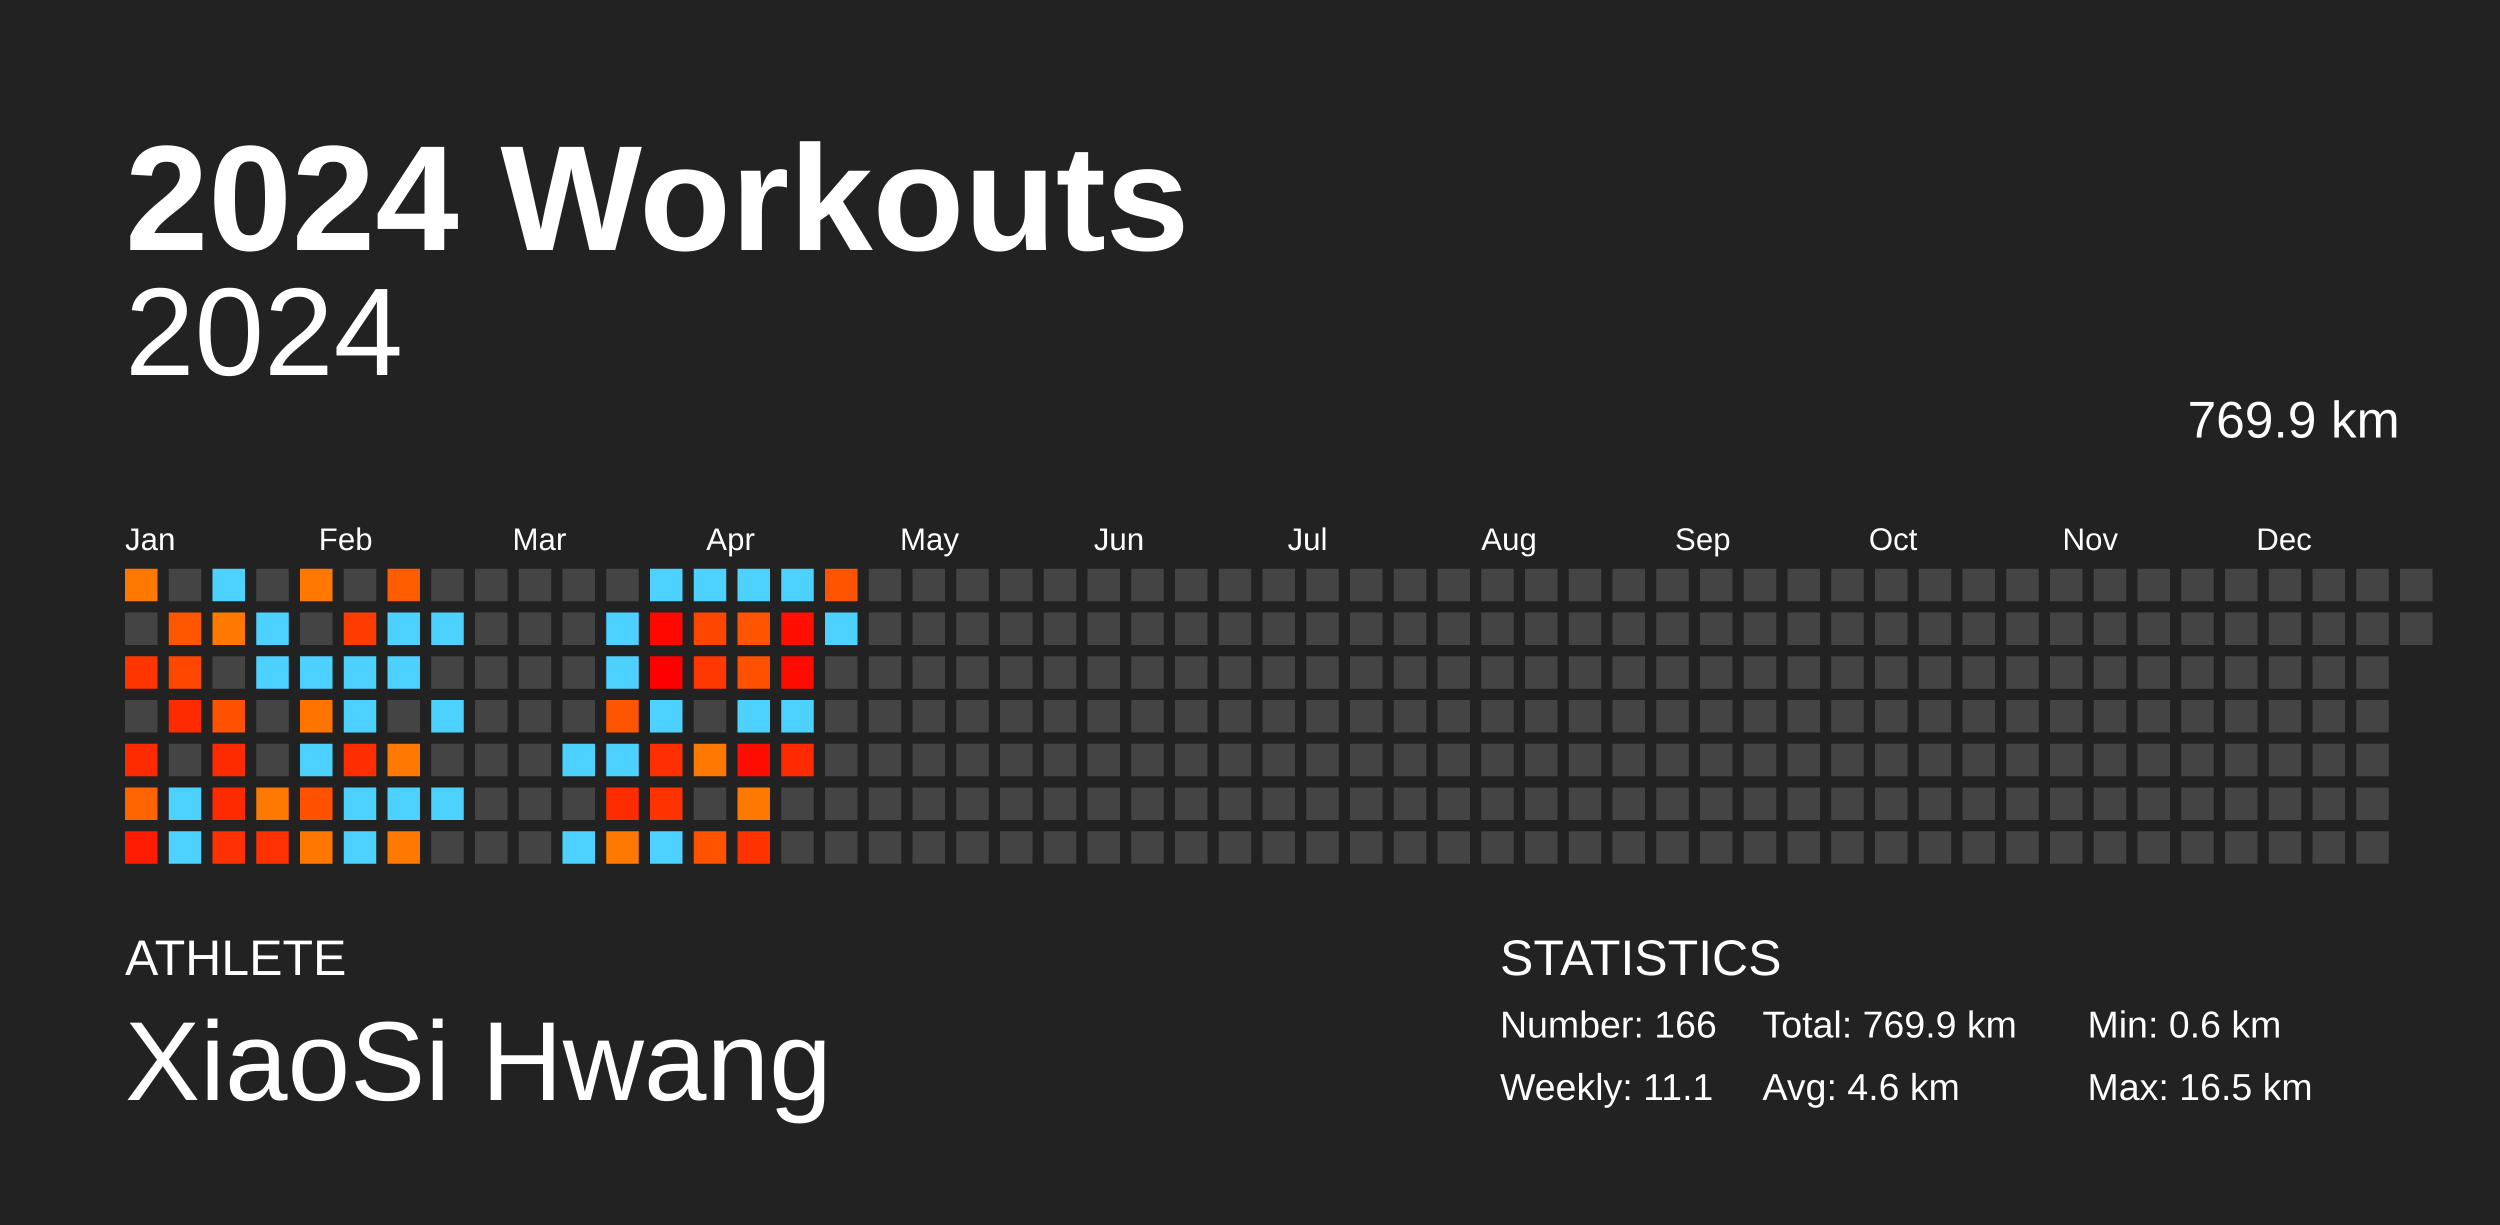
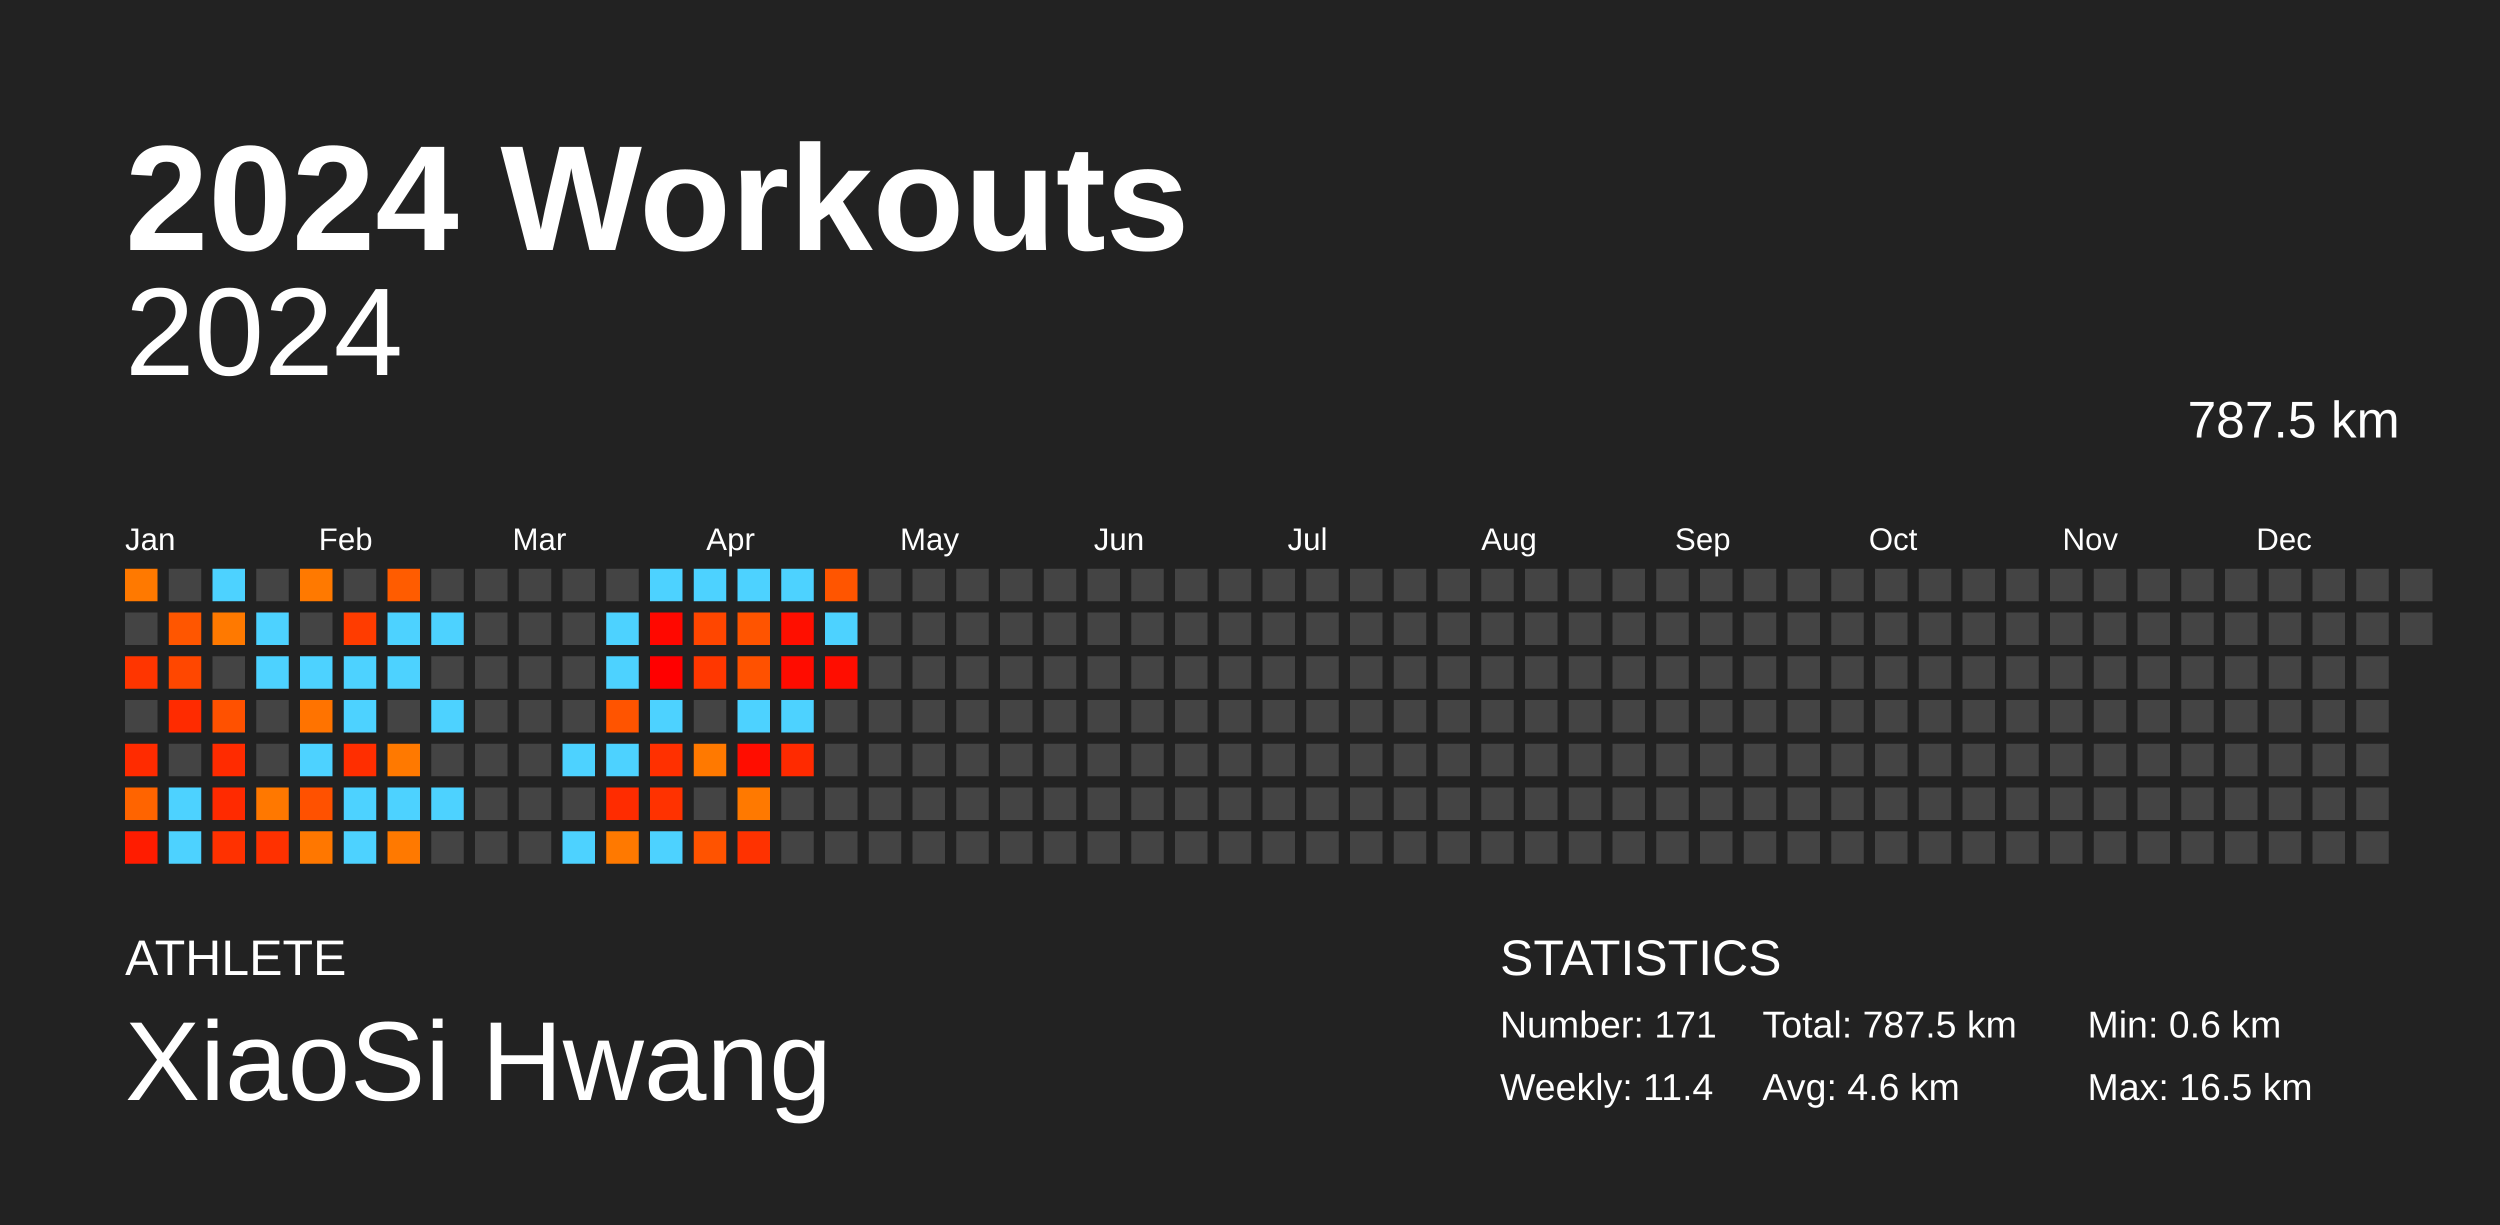
<svg xmlns="http://www.w3.org/2000/svg" baseProfile="full" height="98mm" version="1.1" viewBox="0,0,200,98" width="200mm">
  <defs />
  <rect fill="#222222" height="98" width="200" x="0" y="0" />
  <text fill="#FFFFFF" style="font-size:12px; font-family:Arial; font-weight:bold;" x="10" y="20">2024 Workouts</text>
  <text fill="#FFFFFF" style="font-size:4px; font-family:Arial" x="10" y="78">ATHLETE</text>
  <text fill="#FFFFFF" style="font-size:9px; font-family:Arial" x="10" y="88">XiaoSi Hwang</text>
  <text fill="#FFFFFF" style="font-size:4px; font-family:Arial" x="120" y="78">STATISTICS</text>
-   <text fill="#FFFFFF" style="font-size:3px; font-family:Arial" x="120" y="83">Number: 166</text>
-   <text fill="#FFFFFF" style="font-size:3px; font-family:Arial" x="120" y="88">Weekly: 11.1</text>
-   <text fill="#FFFFFF" style="font-size:3px; font-family:Arial" x="141" y="83">Total: 769.9 km</text>
+   <text fill="#FFFFFF" style="font-size:3px; font-family:Arial" x="120" y="83">Number: 171</text>
+   <text fill="#FFFFFF" style="font-size:3px; font-family:Arial" x="120" y="88">Weekly: 11.4</text>
+   <text fill="#FFFFFF" style="font-size:3px; font-family:Arial" x="141" y="83">Total: 787.5 km</text>
  <text fill="#FFFFFF" style="font-size:3px; font-family:Arial" x="141" y="88">Avg: 4.6 km</text>
  <text fill="#FFFFFF" style="font-size:3px; font-family:Arial" x="167" y="83">Min: 0.6 km</text>
  <text fill="#FFFFFF" style="font-size:3px; font-family:Arial" x="167" y="88">Max: 16.5 km</text>
  <text alignment-baseline="hanging" fill="#FFFFFF" style="font-size:10.0px; font-family:Arial;" x="10" y="30">2024</text>
-   <text alignment-baseline="hanging" fill="#FFFFFF" style="font-size:4.125px; font-family:Arial;" x="175" y="35">769.9 km</text>
+   <text alignment-baseline="hanging" fill="#FFFFFF" style="font-size:4.125px; font-family:Arial;" x="175" y="35">787.5 km</text>
  <text fill="#FFFFFF" style="font-size:2.5px; font-family:Arial" x="10.0" y="44">Jan</text>
  <text fill="#FFFFFF" style="font-size:2.5px; font-family:Arial" x="25.5" y="44">Feb</text>
  <text fill="#FFFFFF" style="font-size:2.5px; font-family:Arial" x="41.0" y="44">Mar</text>
  <text fill="#FFFFFF" style="font-size:2.5px; font-family:Arial" x="56.5" y="44">Apr</text>
  <text fill="#FFFFFF" style="font-size:2.5px; font-family:Arial" x="72.0" y="44">May</text>
  <text fill="#FFFFFF" style="font-size:2.5px; font-family:Arial" x="87.5" y="44">Jun</text>
  <text fill="#FFFFFF" style="font-size:2.5px; font-family:Arial" x="103.0" y="44">Jul</text>
  <text fill="#FFFFFF" style="font-size:2.5px; font-family:Arial" x="118.5" y="44">Aug</text>
  <text fill="#FFFFFF" style="font-size:2.5px; font-family:Arial" x="134.0" y="44">Sep</text>
  <text fill="#FFFFFF" style="font-size:2.5px; font-family:Arial" x="149.5" y="44">Oct</text>
  <text fill="#FFFFFF" style="font-size:2.5px; font-family:Arial" x="165.0" y="44">Nov</text>
  <text fill="#FFFFFF" style="font-size:2.5px; font-family:Arial" x="180.5" y="44">Dec</text>
  <rect fill="#ff7900" height="2.6" width="2.6" x="10.0" y="45.5" />
  <rect fill="#444444" height="2.6" width="2.6" x="10.0" y="49.0" />
  <rect fill="#ff3500" height="2.6" width="2.6" x="10.0" y="52.5" />
  <rect fill="#444444" height="2.6" width="2.6" x="10.0" y="56.0" />
  <rect fill="#ff2b00" height="2.6" width="2.6" x="10.0" y="59.5" />
  <rect fill="#ff6400" height="2.6" width="2.6" x="10.0" y="63.0" />
  <rect fill="#ff1c00" height="2.6" width="2.6" x="10.0" y="66.5" />
  <rect fill="#444444" height="2.6" width="2.6" x="13.5" y="45.5" />
  <rect fill="#ff5600" height="2.6" width="2.6" x="13.5" y="49.0" />
  <rect fill="#ff4700" height="2.6" width="2.6" x="13.5" y="52.5" />
  <rect fill="#ff2b00" height="2.6" width="2.6" x="13.5" y="56.0" />
  <rect fill="#444444" height="2.6" width="2.6" x="13.5" y="59.5" />
  <rect fill="#4dd2ff" height="2.6" width="2.6" x="13.5" y="63.0" />
  <rect fill="#4dd2ff" height="2.6" width="2.6" x="13.5" y="66.5" />
  <rect fill="#4dd2ff" height="2.6" width="2.6" x="17.0" y="45.5" />
  <rect fill="#ff7900" height="2.6" width="2.6" x="17.0" y="49.0" />
  <rect fill="#444444" height="2.6" width="2.6" x="17.0" y="52.5" />
  <rect fill="#ff5100" height="2.6" width="2.6" x="17.0" y="56.0" />
  <rect fill="#ff2b00" height="2.6" width="2.6" x="17.0" y="59.5" />
  <rect fill="#ff2a00" height="2.6" width="2.6" x="17.0" y="63.0" />
  <rect fill="#ff3100" height="2.6" width="2.6" x="17.0" y="66.5" />
  <rect fill="#444444" height="2.6" width="2.6" x="20.5" y="45.5" />
  <rect fill="#4dd2ff" height="2.6" width="2.6" x="20.5" y="49.0" />
  <rect fill="#4dd2ff" height="2.6" width="2.6" x="20.5" y="52.5" />
  <rect fill="#444444" height="2.6" width="2.6" x="20.5" y="56.0" />
  <rect fill="#444444" height="2.6" width="2.6" x="20.5" y="59.5" />
  <rect fill="#ff7800" height="2.6" width="2.6" x="20.5" y="63.0" />
  <rect fill="#ff3100" height="2.6" width="2.6" x="20.5" y="66.5" />
  <rect fill="#ff7900" height="2.6" width="2.6" x="24.0" y="45.5" />
  <rect fill="#444444" height="2.6" width="2.6" x="24.0" y="49.0" />
  <rect fill="#4dd2ff" height="2.6" width="2.6" x="24.0" y="52.5" />
  <rect fill="#ff7300" height="2.6" width="2.6" x="24.0" y="56.0" />
  <rect fill="#4dd2ff" height="2.6" width="2.6" x="24.0" y="59.5" />
  <rect fill="#ff5100" height="2.6" width="2.6" x="24.0" y="63.0" />
  <rect fill="#ff7700" height="2.6" width="2.6" x="24.0" y="66.5" />
  <rect fill="#444444" height="2.6" width="2.6" x="27.5" y="45.5" />
  <rect fill="#ff3c00" height="2.6" width="2.6" x="27.5" y="49.0" />
  <rect fill="#4dd2ff" height="2.6" width="2.6" x="27.5" y="52.5" />
  <rect fill="#4dd2ff" height="2.6" width="2.6" x="27.5" y="56.0" />
  <rect fill="#ff2e00" height="2.6" width="2.6" x="27.5" y="59.5" />
  <rect fill="#4dd2ff" height="2.6" width="2.6" x="27.5" y="63.0" />
  <rect fill="#4dd2ff" height="2.6" width="2.6" x="27.5" y="66.5" />
  <rect fill="#ff5c00" height="2.6" width="2.6" x="31.0" y="45.5" />
  <rect fill="#4dd2ff" height="2.6" width="2.6" x="31.0" y="49.0" />
  <rect fill="#4dd2ff" height="2.6" width="2.6" x="31.0" y="52.5" />
  <rect fill="#444444" height="2.6" width="2.6" x="31.0" y="56.0" />
  <rect fill="#ff7900" height="2.6" width="2.6" x="31.0" y="59.5" />
  <rect fill="#4dd2ff" height="2.6" width="2.6" x="31.0" y="63.0" />
  <rect fill="#ff7900" height="2.6" width="2.6" x="31.0" y="66.5" />
  <rect fill="#444444" height="2.6" width="2.6" x="34.5" y="45.5" />
  <rect fill="#4dd2ff" height="2.6" width="2.6" x="34.5" y="49.0" />
  <rect fill="#444444" height="2.6" width="2.6" x="34.5" y="52.5" />
  <rect fill="#4dd2ff" height="2.6" width="2.6" x="34.5" y="56.0" />
  <rect fill="#444444" height="2.6" width="2.6" x="34.5" y="59.5" />
  <rect fill="#4dd2ff" height="2.6" width="2.6" x="34.5" y="63.0" />
  <rect fill="#444444" height="2.6" width="2.6" x="34.5" y="66.5" />
  <rect fill="#444444" height="2.6" width="2.6" x="38.0" y="45.5" />
  <rect fill="#444444" height="2.6" width="2.6" x="38.0" y="49.0" />
  <rect fill="#444444" height="2.6" width="2.6" x="38.0" y="52.5" />
  <rect fill="#444444" height="2.6" width="2.6" x="38.0" y="56.0" />
  <rect fill="#444444" height="2.6" width="2.6" x="38.0" y="59.5" />
  <rect fill="#444444" height="2.6" width="2.6" x="38.0" y="63.0" />
  <rect fill="#444444" height="2.6" width="2.6" x="38.0" y="66.5" />
  <rect fill="#444444" height="2.6" width="2.6" x="41.5" y="45.5" />
  <rect fill="#444444" height="2.6" width="2.6" x="41.5" y="49.0" />
  <rect fill="#444444" height="2.6" width="2.6" x="41.5" y="52.5" />
  <rect fill="#444444" height="2.6" width="2.6" x="41.5" y="56.0" />
  <rect fill="#444444" height="2.6" width="2.6" x="41.5" y="59.5" />
  <rect fill="#444444" height="2.6" width="2.6" x="41.5" y="63.0" />
  <rect fill="#444444" height="2.6" width="2.6" x="41.5" y="66.5" />
  <rect fill="#444444" height="2.6" width="2.6" x="45.0" y="45.5" />
  <rect fill="#444444" height="2.6" width="2.6" x="45.0" y="49.0" />
  <rect fill="#444444" height="2.6" width="2.6" x="45.0" y="52.5" />
  <rect fill="#444444" height="2.6" width="2.6" x="45.0" y="56.0" />
  <rect fill="#4dd2ff" height="2.6" width="2.6" x="45.0" y="59.5" />
  <rect fill="#444444" height="2.6" width="2.6" x="45.0" y="63.0" />
  <rect fill="#4dd2ff" height="2.6" width="2.6" x="45.0" y="66.5" />
  <rect fill="#444444" height="2.6" width="2.6" x="48.5" y="45.5" />
  <rect fill="#4dd2ff" height="2.6" width="2.6" x="48.5" y="49.0" />
  <rect fill="#4dd2ff" height="2.6" width="2.6" x="48.5" y="52.5" />
  <rect fill="#ff5400" height="2.6" width="2.6" x="48.5" y="56.0" />
  <rect fill="#4dd2ff" height="2.6" width="2.6" x="48.5" y="59.5" />
  <rect fill="#ff2c00" height="2.6" width="2.6" x="48.5" y="63.0" />
  <rect fill="#ff7900" height="2.6" width="2.6" x="48.5" y="66.5" />
  <rect fill="#4dd2ff" height="2.6" width="2.6" x="52.0" y="45.5" />
  <rect fill="#ff0800" height="2.6" width="2.6" x="52.0" y="49.0" />
  <rect fill="#ff0000" height="2.6" width="2.6" x="52.0" y="52.5" />
  <rect fill="#4dd2ff" height="2.6" width="2.6" x="52.0" y="56.0" />
  <rect fill="#ff3000" height="2.6" width="2.6" x="52.0" y="59.5" />
  <rect fill="#ff3200" height="2.6" width="2.6" x="52.0" y="63.0" />
  <rect fill="#4dd2ff" height="2.6" width="2.6" x="52.0" y="66.5" />
  <rect fill="#4dd2ff" height="2.6" width="2.6" x="55.5" y="45.5" />
  <rect fill="#ff4600" height="2.6" width="2.6" x="55.5" y="49.0" />
  <rect fill="#ff3700" height="2.6" width="2.6" x="55.5" y="52.5" />
  <rect fill="#444444" height="2.6" width="2.6" x="55.5" y="56.0" />
  <rect fill="#ff7900" height="2.6" width="2.6" x="55.5" y="59.5" />
  <rect fill="#444444" height="2.6" width="2.6" x="55.5" y="63.0" />
  <rect fill="#ff5300" height="2.6" width="2.6" x="55.5" y="66.5" />
  <rect fill="#4dd2ff" height="2.6" width="2.6" x="59.0" y="45.5" />
  <rect fill="#ff5400" height="2.6" width="2.6" x="59.0" y="49.0" />
  <rect fill="#ff5100" height="2.6" width="2.6" x="59.0" y="52.5" />
  <rect fill="#4dd2ff" height="2.6" width="2.6" x="59.0" y="56.0" />
  <rect fill="#ff0d00" height="2.6" width="2.6" x="59.0" y="59.5" />
  <rect fill="#ff7900" height="2.6" width="2.6" x="59.0" y="63.0" />
  <rect fill="#ff3200" height="2.6" width="2.6" x="59.0" y="66.5" />
  <rect fill="#4dd2ff" height="2.6" width="2.6" x="62.5" y="45.5" />
  <rect fill="#ff0f00" height="2.6" width="2.6" x="62.5" y="49.0" />
  <rect fill="#ff0c00" height="2.6" width="2.6" x="62.5" y="52.5" />
  <rect fill="#4dd2ff" height="2.6" width="2.6" x="62.5" y="56.0" />
  <rect fill="#ff2a00" height="2.6" width="2.6" x="62.5" y="59.5" />
  <rect fill="#444444" height="2.6" width="2.6" x="62.5" y="63.0" />
  <rect fill="#444444" height="2.6" width="2.6" x="62.5" y="66.5" />
  <rect fill="#ff5500" height="2.6" width="2.6" x="66.0" y="45.5" />
  <rect fill="#4dd2ff" height="2.6" width="2.6" x="66.0" y="49.0" />
-   <rect fill="#444444" height="2.6" width="2.6" x="66.0" y="52.5" />
+   <rect fill="#ff0d00" height="2.6" width="2.6" x="66.0" y="52.5" />
  <rect fill="#444444" height="2.6" width="2.6" x="66.0" y="56.0" />
  <rect fill="#444444" height="2.6" width="2.6" x="66.0" y="59.5" />
  <rect fill="#444444" height="2.6" width="2.6" x="66.0" y="63.0" />
  <rect fill="#444444" height="2.6" width="2.6" x="66.0" y="66.5" />
  <rect fill="#444444" height="2.6" width="2.6" x="69.5" y="45.5" />
  <rect fill="#444444" height="2.6" width="2.6" x="69.5" y="49.0" />
  <rect fill="#444444" height="2.6" width="2.6" x="69.5" y="52.5" />
  <rect fill="#444444" height="2.6" width="2.6" x="69.5" y="56.0" />
  <rect fill="#444444" height="2.6" width="2.6" x="69.5" y="59.5" />
  <rect fill="#444444" height="2.6" width="2.6" x="69.5" y="63.0" />
  <rect fill="#444444" height="2.6" width="2.6" x="69.5" y="66.5" />
  <rect fill="#444444" height="2.6" width="2.6" x="73.0" y="45.5" />
  <rect fill="#444444" height="2.6" width="2.6" x="73.0" y="49.0" />
  <rect fill="#444444" height="2.6" width="2.6" x="73.0" y="52.5" />
  <rect fill="#444444" height="2.6" width="2.6" x="73.0" y="56.0" />
  <rect fill="#444444" height="2.6" width="2.6" x="73.0" y="59.5" />
  <rect fill="#444444" height="2.6" width="2.6" x="73.0" y="63.0" />
  <rect fill="#444444" height="2.6" width="2.6" x="73.0" y="66.5" />
  <rect fill="#444444" height="2.6" width="2.6" x="76.5" y="45.5" />
  <rect fill="#444444" height="2.6" width="2.6" x="76.5" y="49.0" />
  <rect fill="#444444" height="2.6" width="2.6" x="76.5" y="52.5" />
  <rect fill="#444444" height="2.6" width="2.6" x="76.5" y="56.0" />
  <rect fill="#444444" height="2.6" width="2.6" x="76.5" y="59.5" />
  <rect fill="#444444" height="2.6" width="2.6" x="76.5" y="63.0" />
  <rect fill="#444444" height="2.6" width="2.6" x="76.5" y="66.5" />
  <rect fill="#444444" height="2.6" width="2.6" x="80.0" y="45.5" />
  <rect fill="#444444" height="2.6" width="2.6" x="80.0" y="49.0" />
  <rect fill="#444444" height="2.6" width="2.6" x="80.0" y="52.5" />
  <rect fill="#444444" height="2.6" width="2.6" x="80.0" y="56.0" />
  <rect fill="#444444" height="2.6" width="2.6" x="80.0" y="59.5" />
  <rect fill="#444444" height="2.6" width="2.6" x="80.0" y="63.0" />
  <rect fill="#444444" height="2.6" width="2.6" x="80.0" y="66.5" />
  <rect fill="#444444" height="2.6" width="2.6" x="83.5" y="45.5" />
  <rect fill="#444444" height="2.6" width="2.6" x="83.5" y="49.0" />
  <rect fill="#444444" height="2.6" width="2.6" x="83.5" y="52.5" />
  <rect fill="#444444" height="2.6" width="2.6" x="83.5" y="56.0" />
  <rect fill="#444444" height="2.6" width="2.6" x="83.5" y="59.5" />
  <rect fill="#444444" height="2.6" width="2.6" x="83.5" y="63.0" />
  <rect fill="#444444" height="2.6" width="2.6" x="83.5" y="66.5" />
  <rect fill="#444444" height="2.6" width="2.6" x="87.0" y="45.5" />
  <rect fill="#444444" height="2.6" width="2.6" x="87.0" y="49.0" />
  <rect fill="#444444" height="2.6" width="2.6" x="87.0" y="52.5" />
  <rect fill="#444444" height="2.6" width="2.6" x="87.0" y="56.0" />
  <rect fill="#444444" height="2.6" width="2.6" x="87.0" y="59.5" />
  <rect fill="#444444" height="2.6" width="2.6" x="87.0" y="63.0" />
  <rect fill="#444444" height="2.6" width="2.6" x="87.0" y="66.5" />
  <rect fill="#444444" height="2.6" width="2.6" x="90.5" y="45.5" />
  <rect fill="#444444" height="2.6" width="2.6" x="90.5" y="49.0" />
  <rect fill="#444444" height="2.6" width="2.6" x="90.5" y="52.5" />
  <rect fill="#444444" height="2.6" width="2.6" x="90.5" y="56.0" />
  <rect fill="#444444" height="2.6" width="2.6" x="90.5" y="59.5" />
  <rect fill="#444444" height="2.6" width="2.6" x="90.5" y="63.0" />
  <rect fill="#444444" height="2.6" width="2.6" x="90.5" y="66.5" />
  <rect fill="#444444" height="2.6" width="2.6" x="94.0" y="45.5" />
  <rect fill="#444444" height="2.6" width="2.6" x="94.0" y="49.0" />
  <rect fill="#444444" height="2.6" width="2.6" x="94.0" y="52.5" />
  <rect fill="#444444" height="2.6" width="2.6" x="94.0" y="56.0" />
  <rect fill="#444444" height="2.6" width="2.6" x="94.0" y="59.5" />
  <rect fill="#444444" height="2.6" width="2.6" x="94.0" y="63.0" />
  <rect fill="#444444" height="2.6" width="2.6" x="94.0" y="66.5" />
  <rect fill="#444444" height="2.6" width="2.6" x="97.5" y="45.5" />
  <rect fill="#444444" height="2.6" width="2.6" x="97.5" y="49.0" />
  <rect fill="#444444" height="2.6" width="2.6" x="97.5" y="52.5" />
  <rect fill="#444444" height="2.6" width="2.6" x="97.5" y="56.0" />
  <rect fill="#444444" height="2.6" width="2.6" x="97.5" y="59.5" />
  <rect fill="#444444" height="2.6" width="2.6" x="97.5" y="63.0" />
  <rect fill="#444444" height="2.6" width="2.6" x="97.5" y="66.5" />
  <rect fill="#444444" height="2.6" width="2.6" x="101.0" y="45.5" />
  <rect fill="#444444" height="2.6" width="2.6" x="101.0" y="49.0" />
  <rect fill="#444444" height="2.6" width="2.6" x="101.0" y="52.5" />
  <rect fill="#444444" height="2.6" width="2.6" x="101.0" y="56.0" />
  <rect fill="#444444" height="2.6" width="2.6" x="101.0" y="59.5" />
  <rect fill="#444444" height="2.6" width="2.6" x="101.0" y="63.0" />
  <rect fill="#444444" height="2.6" width="2.6" x="101.0" y="66.5" />
  <rect fill="#444444" height="2.6" width="2.6" x="104.5" y="45.5" />
  <rect fill="#444444" height="2.6" width="2.6" x="104.5" y="49.0" />
  <rect fill="#444444" height="2.6" width="2.6" x="104.5" y="52.5" />
  <rect fill="#444444" height="2.6" width="2.6" x="104.5" y="56.0" />
  <rect fill="#444444" height="2.6" width="2.6" x="104.5" y="59.5" />
  <rect fill="#444444" height="2.6" width="2.6" x="104.5" y="63.0" />
  <rect fill="#444444" height="2.6" width="2.6" x="104.5" y="66.5" />
  <rect fill="#444444" height="2.6" width="2.6" x="108.0" y="45.5" />
  <rect fill="#444444" height="2.6" width="2.6" x="108.0" y="49.0" />
  <rect fill="#444444" height="2.6" width="2.6" x="108.0" y="52.5" />
  <rect fill="#444444" height="2.6" width="2.6" x="108.0" y="56.0" />
  <rect fill="#444444" height="2.6" width="2.6" x="108.0" y="59.5" />
  <rect fill="#444444" height="2.6" width="2.6" x="108.0" y="63.0" />
  <rect fill="#444444" height="2.6" width="2.6" x="108.0" y="66.5" />
  <rect fill="#444444" height="2.6" width="2.6" x="111.5" y="45.5" />
  <rect fill="#444444" height="2.6" width="2.6" x="111.5" y="49.0" />
  <rect fill="#444444" height="2.6" width="2.6" x="111.5" y="52.5" />
  <rect fill="#444444" height="2.6" width="2.6" x="111.5" y="56.0" />
  <rect fill="#444444" height="2.6" width="2.6" x="111.5" y="59.5" />
  <rect fill="#444444" height="2.6" width="2.6" x="111.5" y="63.0" />
  <rect fill="#444444" height="2.6" width="2.6" x="111.5" y="66.5" />
  <rect fill="#444444" height="2.6" width="2.6" x="115.0" y="45.5" />
  <rect fill="#444444" height="2.6" width="2.6" x="115.0" y="49.0" />
  <rect fill="#444444" height="2.6" width="2.6" x="115.0" y="52.5" />
  <rect fill="#444444" height="2.6" width="2.6" x="115.0" y="56.0" />
  <rect fill="#444444" height="2.6" width="2.6" x="115.0" y="59.5" />
  <rect fill="#444444" height="2.6" width="2.6" x="115.0" y="63.0" />
  <rect fill="#444444" height="2.6" width="2.6" x="115.0" y="66.5" />
  <rect fill="#444444" height="2.6" width="2.6" x="118.5" y="45.5" />
  <rect fill="#444444" height="2.6" width="2.6" x="118.5" y="49.0" />
  <rect fill="#444444" height="2.6" width="2.6" x="118.5" y="52.5" />
  <rect fill="#444444" height="2.6" width="2.6" x="118.5" y="56.0" />
  <rect fill="#444444" height="2.6" width="2.6" x="118.5" y="59.5" />
  <rect fill="#444444" height="2.6" width="2.6" x="118.5" y="63.0" />
  <rect fill="#444444" height="2.6" width="2.6" x="118.5" y="66.5" />
  <rect fill="#444444" height="2.6" width="2.6" x="122.0" y="45.5" />
  <rect fill="#444444" height="2.6" width="2.6" x="122.0" y="49.0" />
  <rect fill="#444444" height="2.6" width="2.6" x="122.0" y="52.5" />
  <rect fill="#444444" height="2.6" width="2.6" x="122.0" y="56.0" />
  <rect fill="#444444" height="2.6" width="2.6" x="122.0" y="59.5" />
  <rect fill="#444444" height="2.6" width="2.6" x="122.0" y="63.0" />
  <rect fill="#444444" height="2.6" width="2.6" x="122.0" y="66.5" />
  <rect fill="#444444" height="2.6" width="2.6" x="125.5" y="45.5" />
  <rect fill="#444444" height="2.6" width="2.6" x="125.5" y="49.0" />
  <rect fill="#444444" height="2.6" width="2.6" x="125.5" y="52.5" />
  <rect fill="#444444" height="2.6" width="2.6" x="125.5" y="56.0" />
  <rect fill="#444444" height="2.6" width="2.6" x="125.5" y="59.5" />
  <rect fill="#444444" height="2.6" width="2.6" x="125.5" y="63.0" />
  <rect fill="#444444" height="2.6" width="2.6" x="125.5" y="66.5" />
  <rect fill="#444444" height="2.6" width="2.6" x="129.0" y="45.5" />
  <rect fill="#444444" height="2.6" width="2.6" x="129.0" y="49.0" />
  <rect fill="#444444" height="2.6" width="2.6" x="129.0" y="52.5" />
  <rect fill="#444444" height="2.6" width="2.6" x="129.0" y="56.0" />
  <rect fill="#444444" height="2.6" width="2.6" x="129.0" y="59.5" />
  <rect fill="#444444" height="2.6" width="2.6" x="129.0" y="63.0" />
  <rect fill="#444444" height="2.6" width="2.6" x="129.0" y="66.5" />
  <rect fill="#444444" height="2.6" width="2.6" x="132.5" y="45.5" />
  <rect fill="#444444" height="2.6" width="2.6" x="132.5" y="49.0" />
  <rect fill="#444444" height="2.6" width="2.6" x="132.5" y="52.5" />
  <rect fill="#444444" height="2.6" width="2.6" x="132.5" y="56.0" />
  <rect fill="#444444" height="2.6" width="2.6" x="132.5" y="59.5" />
  <rect fill="#444444" height="2.6" width="2.6" x="132.5" y="63.0" />
  <rect fill="#444444" height="2.6" width="2.6" x="132.5" y="66.5" />
  <rect fill="#444444" height="2.6" width="2.6" x="136.0" y="45.5" />
  <rect fill="#444444" height="2.6" width="2.6" x="136.0" y="49.0" />
  <rect fill="#444444" height="2.6" width="2.6" x="136.0" y="52.5" />
  <rect fill="#444444" height="2.6" width="2.6" x="136.0" y="56.0" />
  <rect fill="#444444" height="2.6" width="2.6" x="136.0" y="59.5" />
  <rect fill="#444444" height="2.6" width="2.6" x="136.0" y="63.0" />
  <rect fill="#444444" height="2.6" width="2.6" x="136.0" y="66.5" />
  <rect fill="#444444" height="2.6" width="2.6" x="139.5" y="45.5" />
  <rect fill="#444444" height="2.6" width="2.6" x="139.5" y="49.0" />
  <rect fill="#444444" height="2.6" width="2.6" x="139.5" y="52.5" />
  <rect fill="#444444" height="2.6" width="2.6" x="139.5" y="56.0" />
  <rect fill="#444444" height="2.6" width="2.6" x="139.5" y="59.5" />
  <rect fill="#444444" height="2.6" width="2.6" x="139.5" y="63.0" />
  <rect fill="#444444" height="2.6" width="2.6" x="139.5" y="66.5" />
  <rect fill="#444444" height="2.6" width="2.6" x="143.0" y="45.5" />
  <rect fill="#444444" height="2.6" width="2.6" x="143.0" y="49.0" />
  <rect fill="#444444" height="2.6" width="2.6" x="143.0" y="52.5" />
  <rect fill="#444444" height="2.6" width="2.6" x="143.0" y="56.0" />
  <rect fill="#444444" height="2.6" width="2.6" x="143.0" y="59.5" />
  <rect fill="#444444" height="2.6" width="2.6" x="143.0" y="63.0" />
  <rect fill="#444444" height="2.6" width="2.6" x="143.0" y="66.5" />
  <rect fill="#444444" height="2.6" width="2.6" x="146.5" y="45.5" />
  <rect fill="#444444" height="2.6" width="2.6" x="146.5" y="49.0" />
  <rect fill="#444444" height="2.6" width="2.6" x="146.5" y="52.5" />
  <rect fill="#444444" height="2.6" width="2.6" x="146.5" y="56.0" />
  <rect fill="#444444" height="2.6" width="2.6" x="146.5" y="59.5" />
  <rect fill="#444444" height="2.6" width="2.6" x="146.5" y="63.0" />
  <rect fill="#444444" height="2.6" width="2.6" x="146.5" y="66.5" />
  <rect fill="#444444" height="2.6" width="2.6" x="150.0" y="45.5" />
  <rect fill="#444444" height="2.6" width="2.6" x="150.0" y="49.0" />
  <rect fill="#444444" height="2.6" width="2.6" x="150.0" y="52.5" />
  <rect fill="#444444" height="2.6" width="2.6" x="150.0" y="56.0" />
  <rect fill="#444444" height="2.6" width="2.6" x="150.0" y="59.5" />
  <rect fill="#444444" height="2.6" width="2.6" x="150.0" y="63.0" />
  <rect fill="#444444" height="2.6" width="2.6" x="150.0" y="66.5" />
  <rect fill="#444444" height="2.6" width="2.6" x="153.5" y="45.5" />
  <rect fill="#444444" height="2.6" width="2.6" x="153.5" y="49.0" />
  <rect fill="#444444" height="2.6" width="2.6" x="153.5" y="52.5" />
  <rect fill="#444444" height="2.6" width="2.6" x="153.5" y="56.0" />
  <rect fill="#444444" height="2.6" width="2.6" x="153.5" y="59.5" />
  <rect fill="#444444" height="2.6" width="2.6" x="153.5" y="63.0" />
  <rect fill="#444444" height="2.6" width="2.6" x="153.5" y="66.5" />
  <rect fill="#444444" height="2.6" width="2.6" x="157.0" y="45.5" />
  <rect fill="#444444" height="2.6" width="2.6" x="157.0" y="49.0" />
  <rect fill="#444444" height="2.6" width="2.6" x="157.0" y="52.5" />
  <rect fill="#444444" height="2.6" width="2.6" x="157.0" y="56.0" />
  <rect fill="#444444" height="2.6" width="2.6" x="157.0" y="59.5" />
  <rect fill="#444444" height="2.6" width="2.6" x="157.0" y="63.0" />
  <rect fill="#444444" height="2.6" width="2.6" x="157.0" y="66.5" />
  <rect fill="#444444" height="2.6" width="2.6" x="160.5" y="45.5" />
  <rect fill="#444444" height="2.6" width="2.6" x="160.5" y="49.0" />
  <rect fill="#444444" height="2.6" width="2.6" x="160.5" y="52.5" />
  <rect fill="#444444" height="2.6" width="2.6" x="160.5" y="56.0" />
  <rect fill="#444444" height="2.6" width="2.6" x="160.5" y="59.5" />
  <rect fill="#444444" height="2.6" width="2.6" x="160.5" y="63.0" />
  <rect fill="#444444" height="2.6" width="2.6" x="160.5" y="66.5" />
  <rect fill="#444444" height="2.6" width="2.6" x="164.0" y="45.5" />
  <rect fill="#444444" height="2.6" width="2.6" x="164.0" y="49.0" />
  <rect fill="#444444" height="2.6" width="2.6" x="164.0" y="52.5" />
  <rect fill="#444444" height="2.6" width="2.6" x="164.0" y="56.0" />
  <rect fill="#444444" height="2.6" width="2.6" x="164.0" y="59.5" />
  <rect fill="#444444" height="2.6" width="2.6" x="164.0" y="63.0" />
  <rect fill="#444444" height="2.6" width="2.6" x="164.0" y="66.5" />
  <rect fill="#444444" height="2.6" width="2.6" x="167.5" y="45.5" />
  <rect fill="#444444" height="2.6" width="2.6" x="167.5" y="49.0" />
  <rect fill="#444444" height="2.6" width="2.6" x="167.5" y="52.5" />
  <rect fill="#444444" height="2.6" width="2.6" x="167.5" y="56.0" />
  <rect fill="#444444" height="2.6" width="2.6" x="167.5" y="59.5" />
  <rect fill="#444444" height="2.6" width="2.6" x="167.5" y="63.0" />
  <rect fill="#444444" height="2.6" width="2.6" x="167.5" y="66.5" />
  <rect fill="#444444" height="2.6" width="2.6" x="171.0" y="45.5" />
  <rect fill="#444444" height="2.6" width="2.6" x="171.0" y="49.0" />
  <rect fill="#444444" height="2.6" width="2.6" x="171.0" y="52.5" />
  <rect fill="#444444" height="2.6" width="2.6" x="171.0" y="56.0" />
  <rect fill="#444444" height="2.6" width="2.6" x="171.0" y="59.5" />
  <rect fill="#444444" height="2.6" width="2.6" x="171.0" y="63.0" />
  <rect fill="#444444" height="2.6" width="2.6" x="171.0" y="66.5" />
  <rect fill="#444444" height="2.6" width="2.6" x="174.5" y="45.5" />
  <rect fill="#444444" height="2.6" width="2.6" x="174.5" y="49.0" />
  <rect fill="#444444" height="2.6" width="2.6" x="174.5" y="52.5" />
  <rect fill="#444444" height="2.6" width="2.6" x="174.5" y="56.0" />
  <rect fill="#444444" height="2.6" width="2.6" x="174.5" y="59.5" />
  <rect fill="#444444" height="2.6" width="2.6" x="174.5" y="63.0" />
  <rect fill="#444444" height="2.6" width="2.6" x="174.5" y="66.5" />
  <rect fill="#444444" height="2.6" width="2.6" x="178.0" y="45.5" />
  <rect fill="#444444" height="2.6" width="2.6" x="178.0" y="49.0" />
  <rect fill="#444444" height="2.6" width="2.6" x="178.0" y="52.5" />
  <rect fill="#444444" height="2.6" width="2.6" x="178.0" y="56.0" />
  <rect fill="#444444" height="2.6" width="2.6" x="178.0" y="59.5" />
  <rect fill="#444444" height="2.6" width="2.6" x="178.0" y="63.0" />
  <rect fill="#444444" height="2.6" width="2.6" x="178.0" y="66.5" />
  <rect fill="#444444" height="2.6" width="2.6" x="181.5" y="45.5" />
  <rect fill="#444444" height="2.6" width="2.6" x="181.5" y="49.0" />
  <rect fill="#444444" height="2.6" width="2.6" x="181.5" y="52.5" />
  <rect fill="#444444" height="2.6" width="2.6" x="181.5" y="56.0" />
  <rect fill="#444444" height="2.6" width="2.6" x="181.5" y="59.5" />
  <rect fill="#444444" height="2.6" width="2.6" x="181.5" y="63.0" />
  <rect fill="#444444" height="2.6" width="2.6" x="181.5" y="66.5" />
  <rect fill="#444444" height="2.6" width="2.6" x="185.0" y="45.5" />
  <rect fill="#444444" height="2.6" width="2.6" x="185.0" y="49.0" />
  <rect fill="#444444" height="2.6" width="2.6" x="185.0" y="52.5" />
  <rect fill="#444444" height="2.6" width="2.6" x="185.0" y="56.0" />
  <rect fill="#444444" height="2.6" width="2.6" x="185.0" y="59.5" />
  <rect fill="#444444" height="2.6" width="2.6" x="185.0" y="63.0" />
  <rect fill="#444444" height="2.6" width="2.6" x="185.0" y="66.5" />
  <rect fill="#444444" height="2.6" width="2.6" x="188.5" y="45.5" />
  <rect fill="#444444" height="2.6" width="2.6" x="188.5" y="49.0" />
  <rect fill="#444444" height="2.6" width="2.6" x="188.5" y="52.5" />
  <rect fill="#444444" height="2.6" width="2.6" x="188.5" y="56.0" />
  <rect fill="#444444" height="2.6" width="2.6" x="188.5" y="59.5" />
  <rect fill="#444444" height="2.6" width="2.6" x="188.5" y="63.0" />
  <rect fill="#444444" height="2.6" width="2.6" x="188.5" y="66.5" />
  <rect fill="#444444" height="2.6" width="2.6" x="192.0" y="45.5" />
  <rect fill="#444444" height="2.6" width="2.6" x="192.0" y="49.0" />
</svg>
